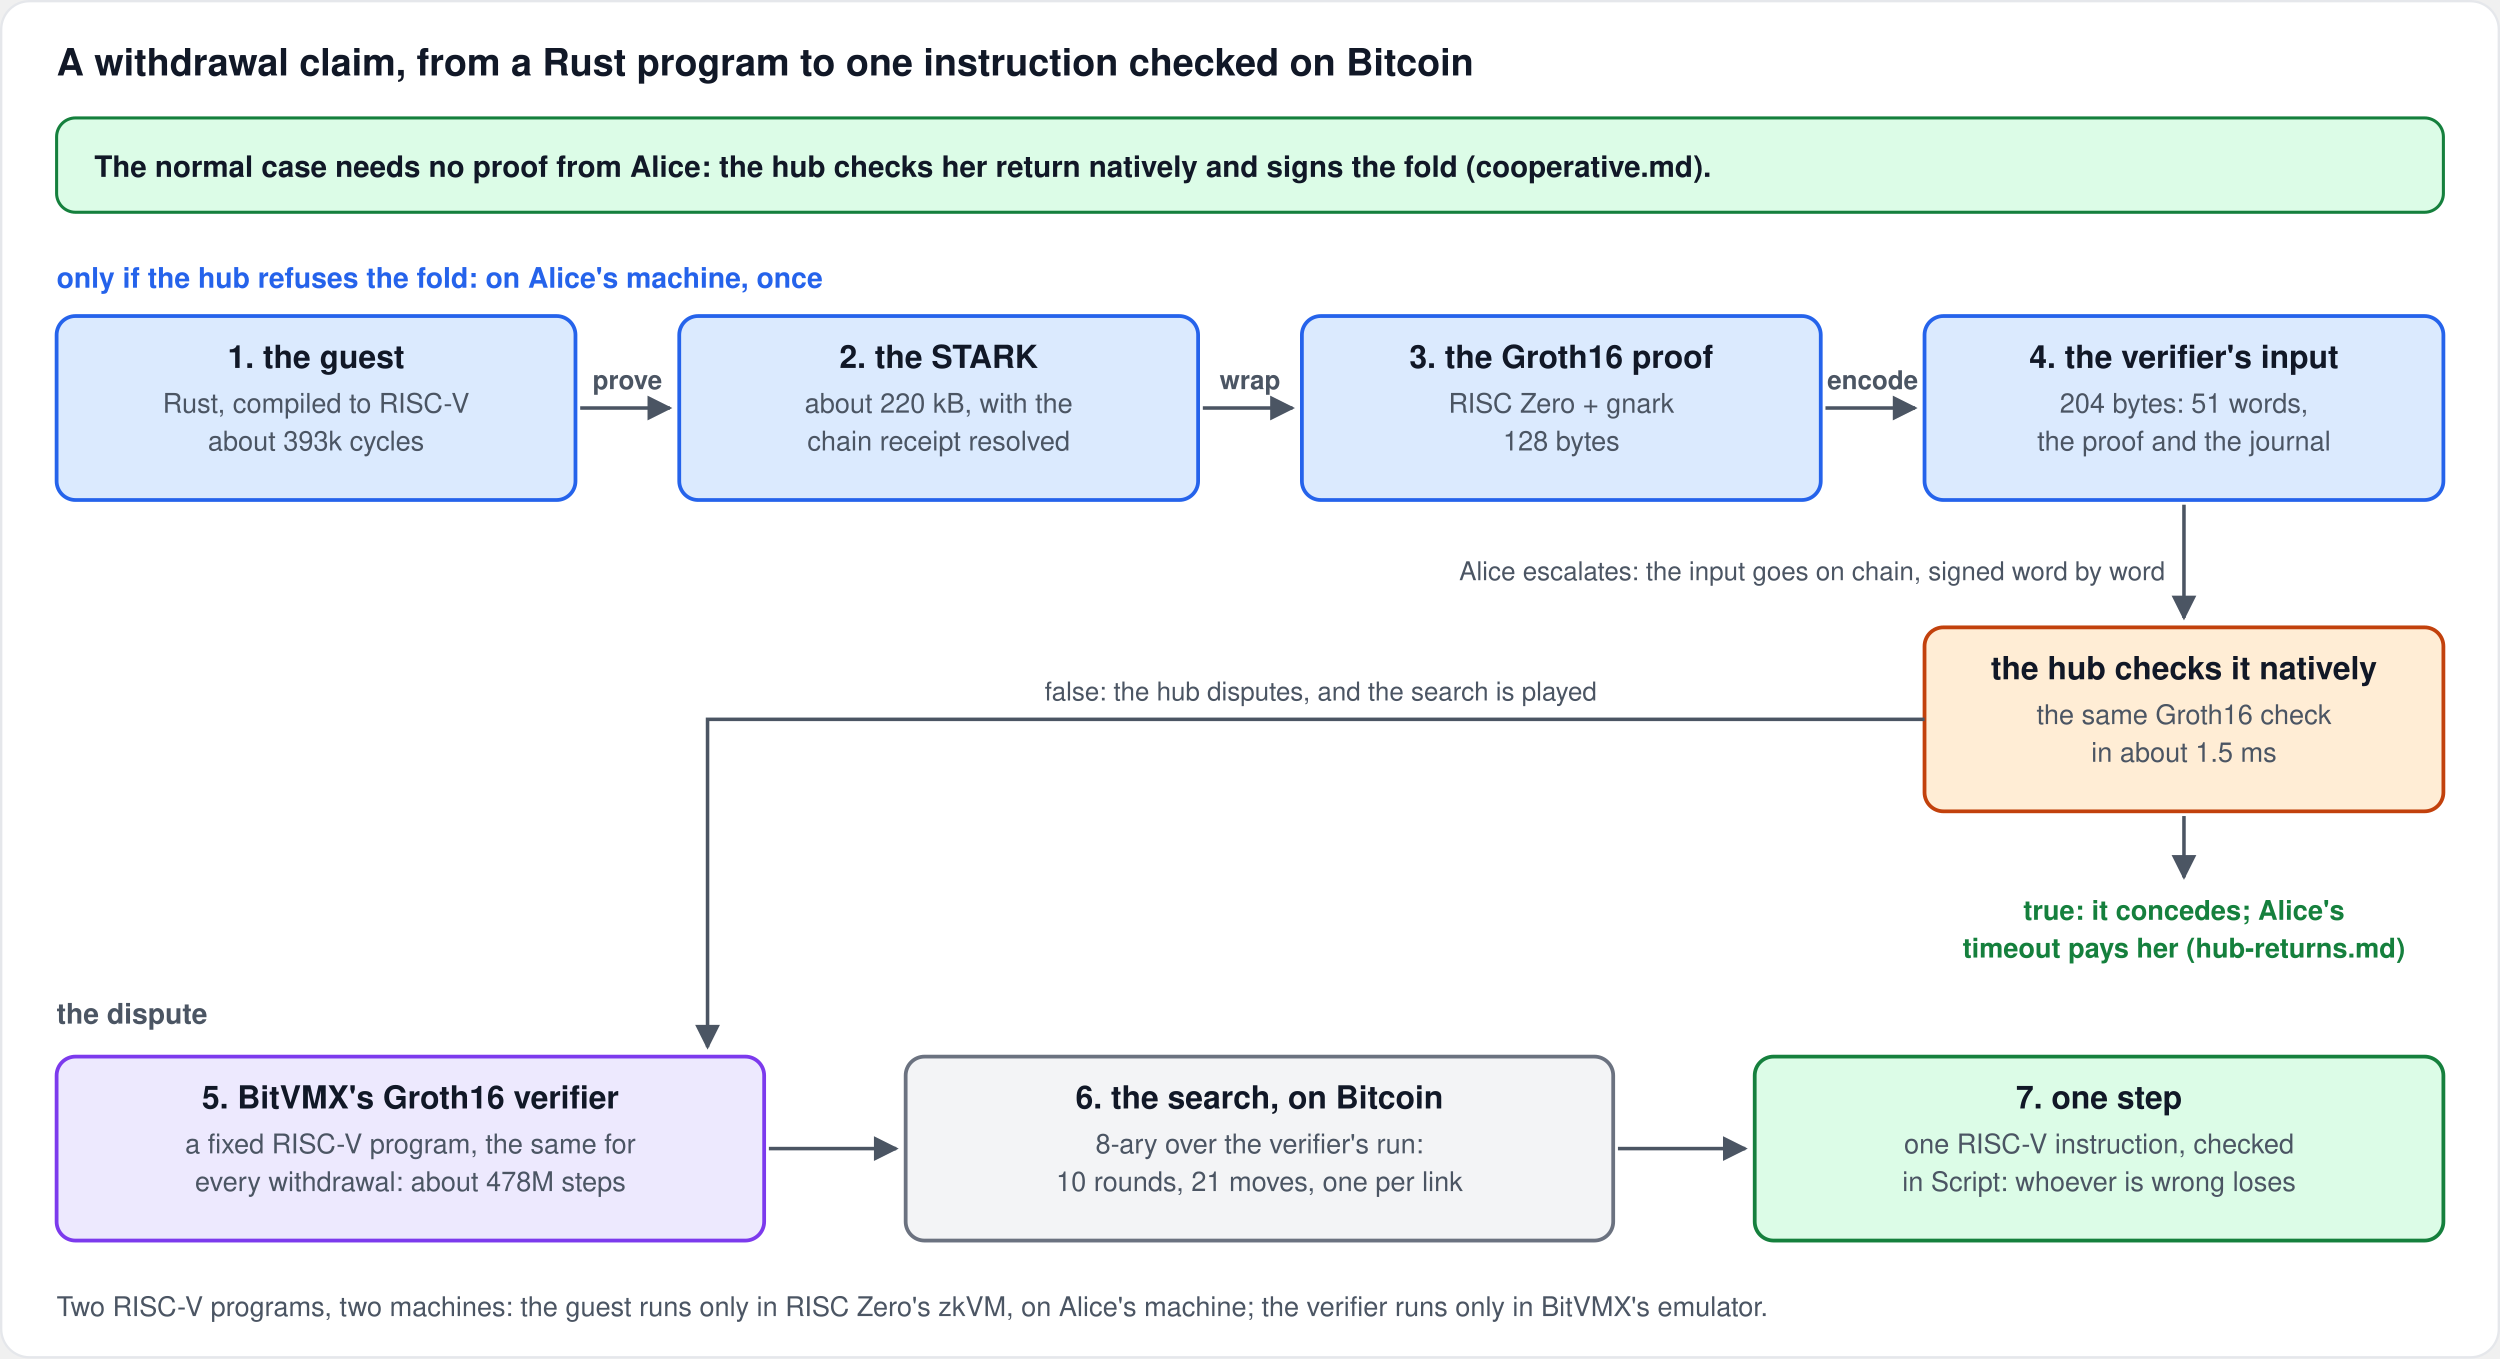
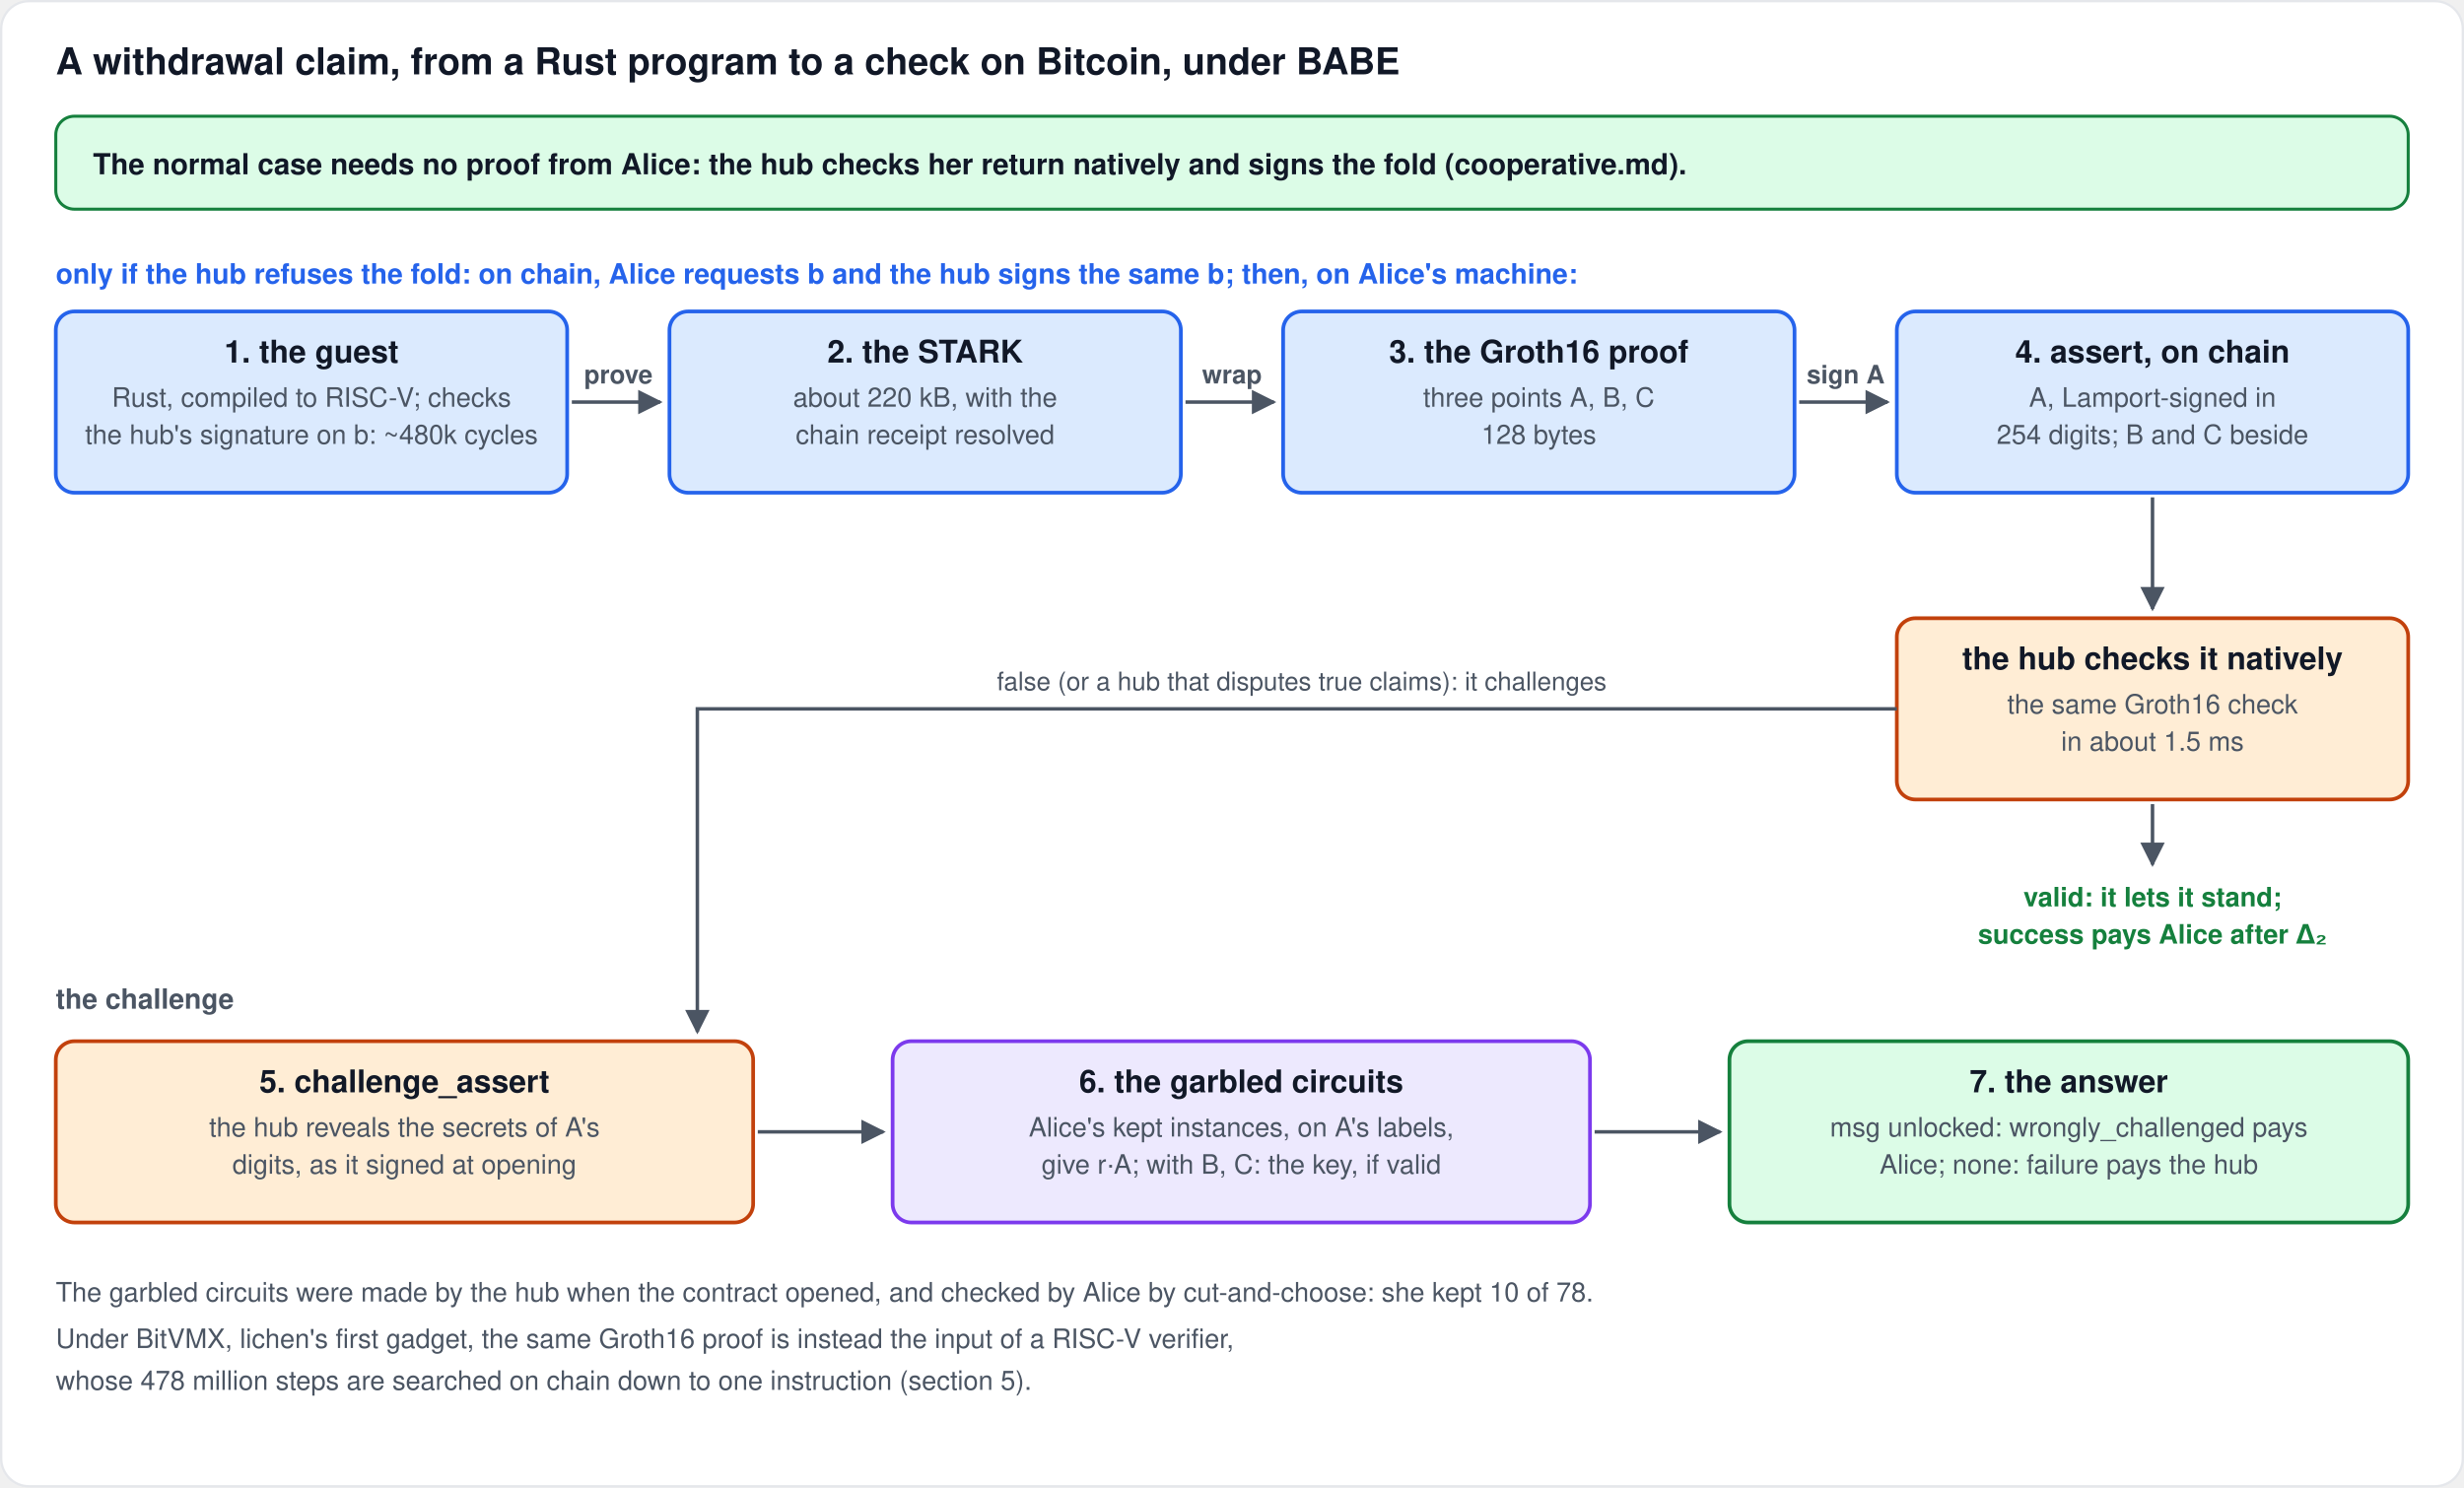
- <svg xmlns="http://www.w3.org/2000/svg" width="1060" height="576" viewBox="0 0 1060 576">
+ <svg xmlns="http://www.w3.org/2000/svg" width="1060" height="640" viewBox="0 0 1060 640">
  <defs>
    <marker id="ah" viewBox="0 0 10 10" refX="9" refY="5" markerWidth="7" markerHeight="7" orient="auto-start-reverse">
      <path d="M0,0 L10,5 L0,10 z" fill="#4b5563" />
    </marker>
  </defs>
-   <rect x="0.5" y="0.5" width="1059" height="575" rx="12" fill="#ffffff" stroke="#e5e7eb" />
-   <text x="24" y="32" font-family="-apple-system,BlinkMacSystemFont,'Segoe UI',Helvetica,Arial,sans-serif" font-size="16" font-weight="700" fill="#111827" text-anchor="start">A withdrawal claim, from a Rust program to one instruction checked on Bitcoin</text>
+   <rect x="0.5" y="0.5" width="1059" height="639" rx="12" fill="#ffffff" stroke="#e5e7eb" />
+   <text x="24" y="32" font-family="-apple-system,BlinkMacSystemFont,'Segoe UI',Helvetica,Arial,sans-serif" font-size="16" font-weight="700" fill="#111827" text-anchor="start">A withdrawal claim, from a Rust program to a check on Bitcoin, under BABE</text>
  <rect x="24" y="50" width="1012" height="40" rx="8" fill="#dcfce7" stroke="#15803d" stroke-width="1.3" />
  <text x="40" y="75" font-family="-apple-system,BlinkMacSystemFont,'Segoe UI',Helvetica,Arial,sans-serif" font-size="12.5" font-weight="600" fill="#111827" text-anchor="start">The normal case needs no proof from Alice: the hub checks her return natively and signs the fold (cooperative.md).</text>
-   <text x="24" y="122" font-family="-apple-system,BlinkMacSystemFont,'Segoe UI',Helvetica,Arial,sans-serif" font-size="12" font-weight="700" fill="#2563eb" text-anchor="start">only if the hub refuses the fold: on Alice's machine, once</text>
+   <text x="24" y="122" font-family="-apple-system,BlinkMacSystemFont,'Segoe UI',Helvetica,Arial,sans-serif" font-size="12" font-weight="700" fill="#2563eb" text-anchor="start">only if the hub refuses the fold: on chain, Alice requests b and the hub signs the same b; then, on Alice's machine:</text>
  <rect x="24" y="134" width="220" height="78" rx="8" fill="#dbeafe" stroke="#2563eb" stroke-width="1.6" />
  <text x="134.0" y="156" font-family="-apple-system,BlinkMacSystemFont,'Segoe UI',Helvetica,Arial,sans-serif" font-size="13.5" font-weight="700" fill="#111827" text-anchor="middle">1. the guest</text>
-   <text x="134.0" y="175" font-family="-apple-system,BlinkMacSystemFont,'Segoe UI',Helvetica,Arial,sans-serif" font-size="11.5" font-weight="400" fill="#4b5563" text-anchor="middle">Rust, compiled to RISC-V</text>
-   <text x="134.0" y="191" font-family="-apple-system,BlinkMacSystemFont,'Segoe UI',Helvetica,Arial,sans-serif" font-size="11.5" font-weight="400" fill="#4b5563" text-anchor="middle">about 393k cycles</text>
+   <text x="134.0" y="175" font-family="-apple-system,BlinkMacSystemFont,'Segoe UI',Helvetica,Arial,sans-serif" font-size="11.5" font-weight="400" fill="#4b5563" text-anchor="middle">Rust, compiled to RISC-V; checks</text>
+   <text x="134.0" y="191" font-family="-apple-system,BlinkMacSystemFont,'Segoe UI',Helvetica,Arial,sans-serif" font-size="11.5" font-weight="400" fill="#4b5563" text-anchor="middle">the hub's signature on b: ~480k cycles</text>
  <rect x="288" y="134" width="220" height="78" rx="8" fill="#dbeafe" stroke="#2563eb" stroke-width="1.6" />
  <text x="398.0" y="156" font-family="-apple-system,BlinkMacSystemFont,'Segoe UI',Helvetica,Arial,sans-serif" font-size="13.5" font-weight="700" fill="#111827" text-anchor="middle">2. the STARK</text>
  <text x="398.0" y="175" font-family="-apple-system,BlinkMacSystemFont,'Segoe UI',Helvetica,Arial,sans-serif" font-size="11.5" font-weight="400" fill="#4b5563" text-anchor="middle">about 220 kB, with the</text>
  <text x="398.0" y="191" font-family="-apple-system,BlinkMacSystemFont,'Segoe UI',Helvetica,Arial,sans-serif" font-size="11.5" font-weight="400" fill="#4b5563" text-anchor="middle">chain receipt resolved</text>
  <rect x="552" y="134" width="220" height="78" rx="8" fill="#dbeafe" stroke="#2563eb" stroke-width="1.6" />
  <text x="662.0" y="156" font-family="-apple-system,BlinkMacSystemFont,'Segoe UI',Helvetica,Arial,sans-serif" font-size="13.5" font-weight="700" fill="#111827" text-anchor="middle">3. the Groth16 proof</text>
-   <text x="662.0" y="175" font-family="-apple-system,BlinkMacSystemFont,'Segoe UI',Helvetica,Arial,sans-serif" font-size="11.5" font-weight="400" fill="#4b5563" text-anchor="middle">RISC Zero + gnark</text>
+   <text x="662.0" y="175" font-family="-apple-system,BlinkMacSystemFont,'Segoe UI',Helvetica,Arial,sans-serif" font-size="11.5" font-weight="400" fill="#4b5563" text-anchor="middle">three points A, B, C</text>
  <text x="662.0" y="191" font-family="-apple-system,BlinkMacSystemFont,'Segoe UI',Helvetica,Arial,sans-serif" font-size="11.5" font-weight="400" fill="#4b5563" text-anchor="middle">128 bytes</text>
  <rect x="816" y="134" width="220" height="78" rx="8" fill="#dbeafe" stroke="#2563eb" stroke-width="1.6" />
-   <text x="926.0" y="156" font-family="-apple-system,BlinkMacSystemFont,'Segoe UI',Helvetica,Arial,sans-serif" font-size="13.5" font-weight="700" fill="#111827" text-anchor="middle">4. the verifier's input</text>
-   <text x="926.0" y="175" font-family="-apple-system,BlinkMacSystemFont,'Segoe UI',Helvetica,Arial,sans-serif" font-size="11.5" font-weight="400" fill="#4b5563" text-anchor="middle">204 bytes: 51 words,</text>
-   <text x="926.0" y="191" font-family="-apple-system,BlinkMacSystemFont,'Segoe UI',Helvetica,Arial,sans-serif" font-size="11.5" font-weight="400" fill="#4b5563" text-anchor="middle">the proof and the journal</text>
+   <text x="926.0" y="156" font-family="-apple-system,BlinkMacSystemFont,'Segoe UI',Helvetica,Arial,sans-serif" font-size="13.5" font-weight="700" fill="#111827" text-anchor="middle">4. assert, on chain</text>
+   <text x="926.0" y="175" font-family="-apple-system,BlinkMacSystemFont,'Segoe UI',Helvetica,Arial,sans-serif" font-size="11.5" font-weight="400" fill="#4b5563" text-anchor="middle">A, Lamport-signed in</text>
+   <text x="926.0" y="191" font-family="-apple-system,BlinkMacSystemFont,'Segoe UI',Helvetica,Arial,sans-serif" font-size="11.5" font-weight="400" fill="#4b5563" text-anchor="middle">254 digits; B and C beside</text>
  <line x1="246" y1="173.0" x2="284" y2="173.0" stroke="#4b5563" stroke-width="1.5" marker-end="url(#ah)" />
  <text x="266.0" y="165.0" font-family="-apple-system,BlinkMacSystemFont,'Segoe UI',Helvetica,Arial,sans-serif" font-size="11" font-weight="600" fill="#4b5563" text-anchor="middle">prove</text>
  <line x1="510" y1="173.0" x2="548" y2="173.0" stroke="#4b5563" stroke-width="1.5" marker-end="url(#ah)" />
  <text x="530.0" y="165.0" font-family="-apple-system,BlinkMacSystemFont,'Segoe UI',Helvetica,Arial,sans-serif" font-size="11" font-weight="600" fill="#4b5563" text-anchor="middle">wrap</text>
  <line x1="774" y1="173.0" x2="812" y2="173.0" stroke="#4b5563" stroke-width="1.5" marker-end="url(#ah)" />
-   <text x="794.0" y="165.0" font-family="-apple-system,BlinkMacSystemFont,'Segoe UI',Helvetica,Arial,sans-serif" font-size="11" font-weight="600" fill="#4b5563" text-anchor="middle">encode</text>
+   <text x="794.0" y="165.0" font-family="-apple-system,BlinkMacSystemFont,'Segoe UI',Helvetica,Arial,sans-serif" font-size="11" font-weight="600" fill="#4b5563" text-anchor="middle">sign A</text>
  <line x1="926.0" y1="214" x2="926.0" y2="262" stroke="#4b5563" stroke-width="1.5" marker-end="url(#ah)" />
-   <text x="918.0" y="246" font-family="-apple-system,BlinkMacSystemFont,'Segoe UI',Helvetica,Arial,sans-serif" font-size="11" font-weight="400" fill="#4b5563" text-anchor="end">Alice escalates: the input goes on chain, signed word by word</text>
  <rect x="816" y="266" width="220" height="78" rx="8" fill="#ffedd5" stroke="#c2410c" stroke-width="1.6" />
  <text x="926.0" y="288" font-family="-apple-system,BlinkMacSystemFont,'Segoe UI',Helvetica,Arial,sans-serif" font-size="13.5" font-weight="700" fill="#111827" text-anchor="middle">the hub checks it natively</text>
  <text x="926.0" y="307" font-family="-apple-system,BlinkMacSystemFont,'Segoe UI',Helvetica,Arial,sans-serif" font-size="11.5" font-weight="400" fill="#4b5563" text-anchor="middle">the same Groth16 check</text>
  <text x="926.0" y="323" font-family="-apple-system,BlinkMacSystemFont,'Segoe UI',Helvetica,Arial,sans-serif" font-size="11.5" font-weight="400" fill="#4b5563" text-anchor="middle">in about 1.5 ms</text>
  <line x1="926.0" y1="346" x2="926.0" y2="372" stroke="#4b5563" stroke-width="1.5" marker-end="url(#ah)" />
-   <text x="926.0" y="390" font-family="-apple-system,BlinkMacSystemFont,'Segoe UI',Helvetica,Arial,sans-serif" font-size="11.5" font-weight="700" fill="#15803d" text-anchor="middle">true: it concedes; Alice's</text>
-   <text x="926.0" y="406" font-family="-apple-system,BlinkMacSystemFont,'Segoe UI',Helvetica,Arial,sans-serif" font-size="11.5" font-weight="700" fill="#15803d" text-anchor="middle">timeout pays her (hub-returns.md)</text>
+   <text x="926.0" y="390" font-family="-apple-system,BlinkMacSystemFont,'Segoe UI',Helvetica,Arial,sans-serif" font-size="11.5" font-weight="700" fill="#15803d" text-anchor="middle">valid: it lets it stand;</text>
+   <text x="926.0" y="406" font-family="-apple-system,BlinkMacSystemFont,'Segoe UI',Helvetica,Arial,sans-serif" font-size="11.5" font-weight="700" fill="#15803d" text-anchor="middle">success pays Alice after Δ₂</text>
  <path d="M 816 305 L 300 305 L 300 444" fill="none" stroke="#4b5563" stroke-width="1.5" marker-end="url(#ah)" />
-   <text x="560" y="297" font-family="-apple-system,BlinkMacSystemFont,'Segoe UI',Helvetica,Arial,sans-serif" font-size="11" font-weight="400" fill="#4b5563" text-anchor="middle">false: the hub disputes, and the search is played</text>
-   <text x="24" y="434" font-family="-apple-system,BlinkMacSystemFont,'Segoe UI',Helvetica,Arial,sans-serif" font-size="12" font-weight="700" fill="#4b5563" text-anchor="start">the dispute</text>
-   <rect x="24" y="448" width="300" height="78" rx="8" fill="#ede9fe" stroke="#7c3aed" stroke-width="1.6" />
-   <text x="174.0" y="470" font-family="-apple-system,BlinkMacSystemFont,'Segoe UI',Helvetica,Arial,sans-serif" font-size="13.5" font-weight="700" fill="#111827" text-anchor="middle">5. BitVMX's Groth16 verifier</text>
-   <text x="174.0" y="489" font-family="-apple-system,BlinkMacSystemFont,'Segoe UI',Helvetica,Arial,sans-serif" font-size="11.5" font-weight="400" fill="#4b5563" text-anchor="middle">a fixed RISC-V program, the same for</text>
-   <text x="174.0" y="505" font-family="-apple-system,BlinkMacSystemFont,'Segoe UI',Helvetica,Arial,sans-serif" font-size="11.5" font-weight="400" fill="#4b5563" text-anchor="middle">every withdrawal: about 478M steps</text>
-   <rect x="384" y="448" width="300" height="78" rx="8" fill="#f3f4f6" stroke="#6b7280" stroke-width="1.6" />
-   <text x="534.0" y="470" font-family="-apple-system,BlinkMacSystemFont,'Segoe UI',Helvetica,Arial,sans-serif" font-size="13.5" font-weight="700" fill="#111827" text-anchor="middle">6. the search, on Bitcoin</text>
-   <text x="534.0" y="489" font-family="-apple-system,BlinkMacSystemFont,'Segoe UI',Helvetica,Arial,sans-serif" font-size="11.5" font-weight="400" fill="#4b5563" text-anchor="middle">8-ary over the verifier's run:</text>
-   <text x="534.0" y="505" font-family="-apple-system,BlinkMacSystemFont,'Segoe UI',Helvetica,Arial,sans-serif" font-size="11.5" font-weight="400" fill="#4b5563" text-anchor="middle">10 rounds, 21 moves, one per link</text>
+   <text x="560" y="297" font-family="-apple-system,BlinkMacSystemFont,'Segoe UI',Helvetica,Arial,sans-serif" font-size="11" font-weight="400" fill="#4b5563" text-anchor="middle">false (or a hub that disputes true claims): it challenges</text>
+   <text x="24" y="434" font-family="-apple-system,BlinkMacSystemFont,'Segoe UI',Helvetica,Arial,sans-serif" font-size="12" font-weight="700" fill="#4b5563" text-anchor="start">the challenge</text>
+   <rect x="24" y="448" width="300" height="78" rx="8" fill="#ffedd5" stroke="#c2410c" stroke-width="1.6" />
+   <text x="174.0" y="470" font-family="-apple-system,BlinkMacSystemFont,'Segoe UI',Helvetica,Arial,sans-serif" font-size="13.5" font-weight="700" fill="#111827" text-anchor="middle">5. challenge_assert</text>
+   <text x="174.0" y="489" font-family="-apple-system,BlinkMacSystemFont,'Segoe UI',Helvetica,Arial,sans-serif" font-size="11.5" font-weight="400" fill="#4b5563" text-anchor="middle">the hub reveals the secrets of A's</text>
+   <text x="174.0" y="505" font-family="-apple-system,BlinkMacSystemFont,'Segoe UI',Helvetica,Arial,sans-serif" font-size="11.5" font-weight="400" fill="#4b5563" text-anchor="middle">digits, as it signed at opening</text>
+   <rect x="384" y="448" width="300" height="78" rx="8" fill="#ede9fe" stroke="#7c3aed" stroke-width="1.6" />
+   <text x="534.0" y="470" font-family="-apple-system,BlinkMacSystemFont,'Segoe UI',Helvetica,Arial,sans-serif" font-size="13.5" font-weight="700" fill="#111827" text-anchor="middle">6. the garbled circuits</text>
+   <text x="534.0" y="489" font-family="-apple-system,BlinkMacSystemFont,'Segoe UI',Helvetica,Arial,sans-serif" font-size="11.5" font-weight="400" fill="#4b5563" text-anchor="middle">Alice's kept instances, on A's labels,</text>
+   <text x="534.0" y="505" font-family="-apple-system,BlinkMacSystemFont,'Segoe UI',Helvetica,Arial,sans-serif" font-size="11.5" font-weight="400" fill="#4b5563" text-anchor="middle">give r·A; with B, C: the key, if valid</text>
  <rect x="744" y="448" width="292" height="78" rx="8" fill="#dcfce7" stroke="#15803d" stroke-width="1.6" />
-   <text x="890.0" y="470" font-family="-apple-system,BlinkMacSystemFont,'Segoe UI',Helvetica,Arial,sans-serif" font-size="13.5" font-weight="700" fill="#111827" text-anchor="middle">7. one step</text>
-   <text x="890.0" y="489" font-family="-apple-system,BlinkMacSystemFont,'Segoe UI',Helvetica,Arial,sans-serif" font-size="11.5" font-weight="400" fill="#4b5563" text-anchor="middle">one RISC-V instruction, checked</text>
-   <text x="890.0" y="505" font-family="-apple-system,BlinkMacSystemFont,'Segoe UI',Helvetica,Arial,sans-serif" font-size="11.5" font-weight="400" fill="#4b5563" text-anchor="middle">in Script: whoever is wrong loses</text>
+   <text x="890.0" y="470" font-family="-apple-system,BlinkMacSystemFont,'Segoe UI',Helvetica,Arial,sans-serif" font-size="13.5" font-weight="700" fill="#111827" text-anchor="middle">7. the answer</text>
+   <text x="890.0" y="489" font-family="-apple-system,BlinkMacSystemFont,'Segoe UI',Helvetica,Arial,sans-serif" font-size="11.5" font-weight="400" fill="#4b5563" text-anchor="middle">msg unlocked: wrongly_challenged pays</text>
+   <text x="890.0" y="505" font-family="-apple-system,BlinkMacSystemFont,'Segoe UI',Helvetica,Arial,sans-serif" font-size="11.5" font-weight="400" fill="#4b5563" text-anchor="middle">Alice; none: failure pays the hub</text>
  <line x1="326" y1="487" x2="380" y2="487" stroke="#4b5563" stroke-width="1.5" marker-end="url(#ah)" />
  <line x1="686" y1="487" x2="740" y2="487" stroke="#4b5563" stroke-width="1.5" marker-end="url(#ah)" />
-   <text x="24" y="558" font-family="-apple-system,BlinkMacSystemFont,'Segoe UI',Helvetica,Arial,sans-serif" font-size="11.5" font-weight="400" fill="#4b5563" text-anchor="start">Two RISC-V programs, two machines: the guest runs only in RISC Zero's zkVM, on Alice's machine; the verifier runs only in BitVMX's emulator.</text>
+   <text x="24" y="560" font-family="-apple-system,BlinkMacSystemFont,'Segoe UI',Helvetica,Arial,sans-serif" font-size="11.5" font-weight="400" fill="#4b5563" text-anchor="start">The garbled circuits were made by the hub when the contract opened, and checked by Alice by cut-and-choose: she kept 10 of 78.</text>
+   <text x="24" y="580" font-family="-apple-system,BlinkMacSystemFont,'Segoe UI',Helvetica,Arial,sans-serif" font-size="11.5" font-weight="400" fill="#4b5563" text-anchor="start">Under BitVMX, lichen's first gadget, the same Groth16 proof is instead the input of a RISC-V verifier,</text>
+   <text x="24" y="598" font-family="-apple-system,BlinkMacSystemFont,'Segoe UI',Helvetica,Arial,sans-serif" font-size="11.5" font-weight="400" fill="#4b5563" text-anchor="start">whose 478 million steps are searched on chain down to one instruction (section 5).</text>
</svg>
